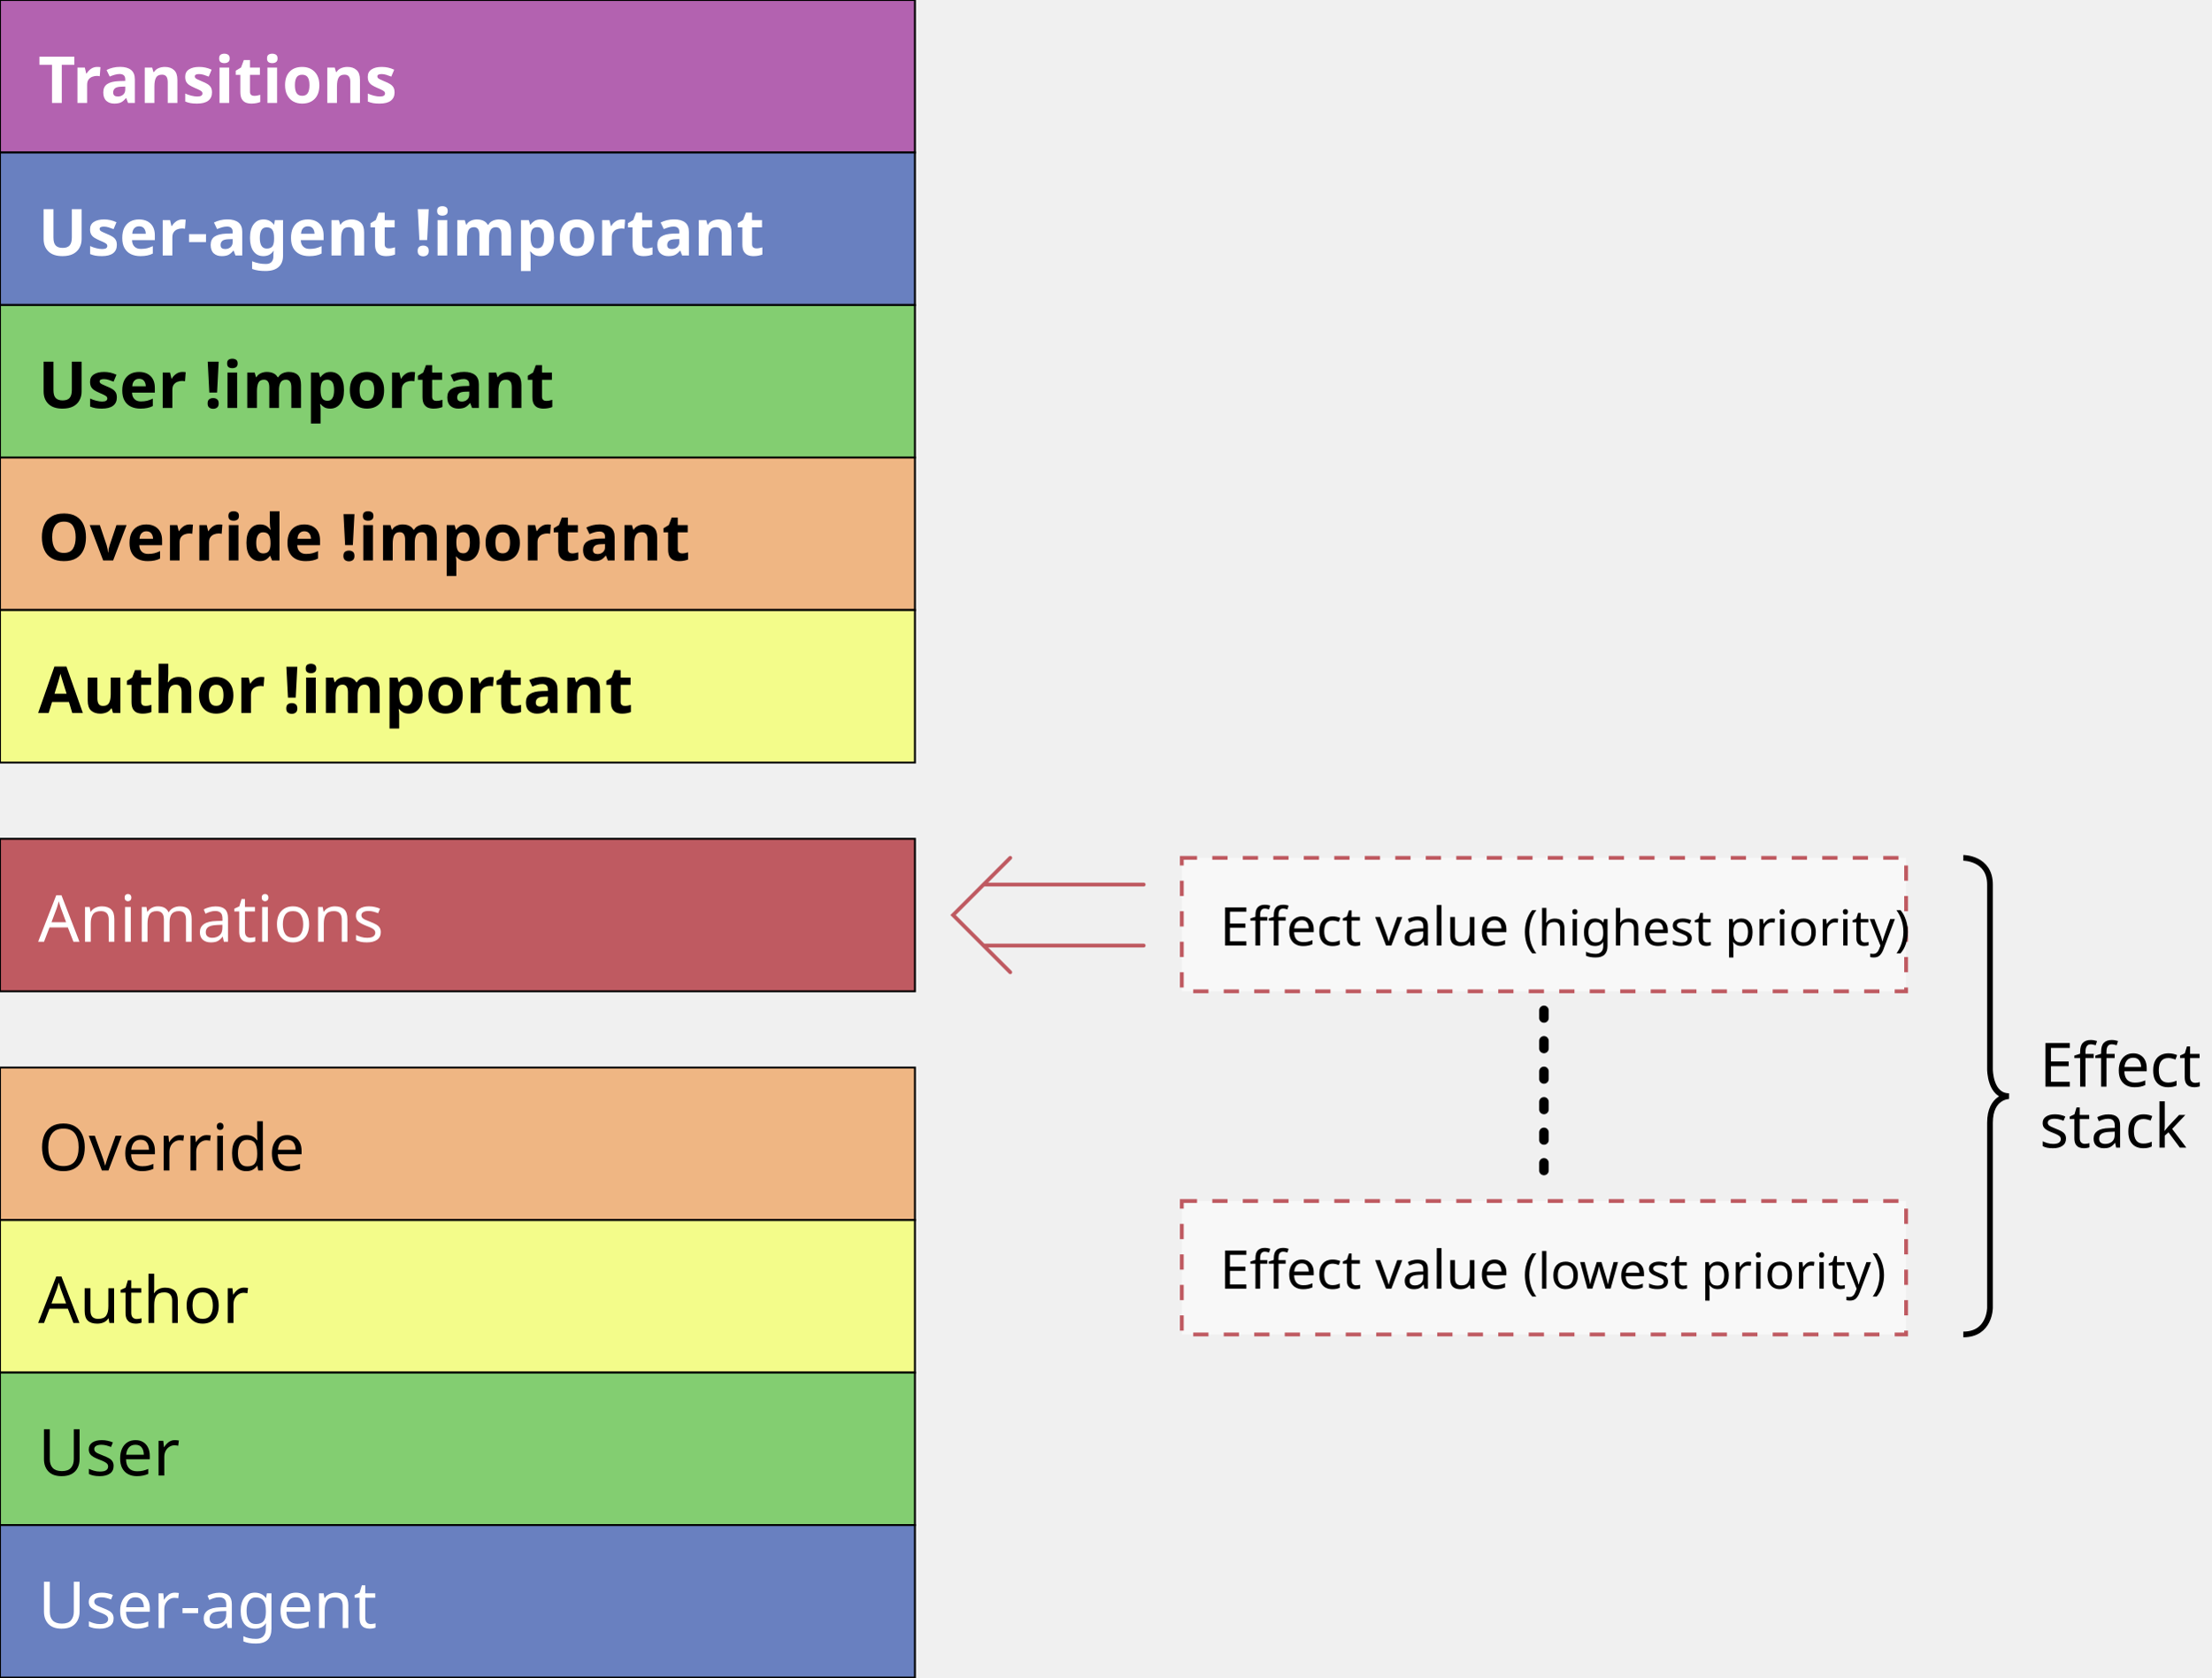
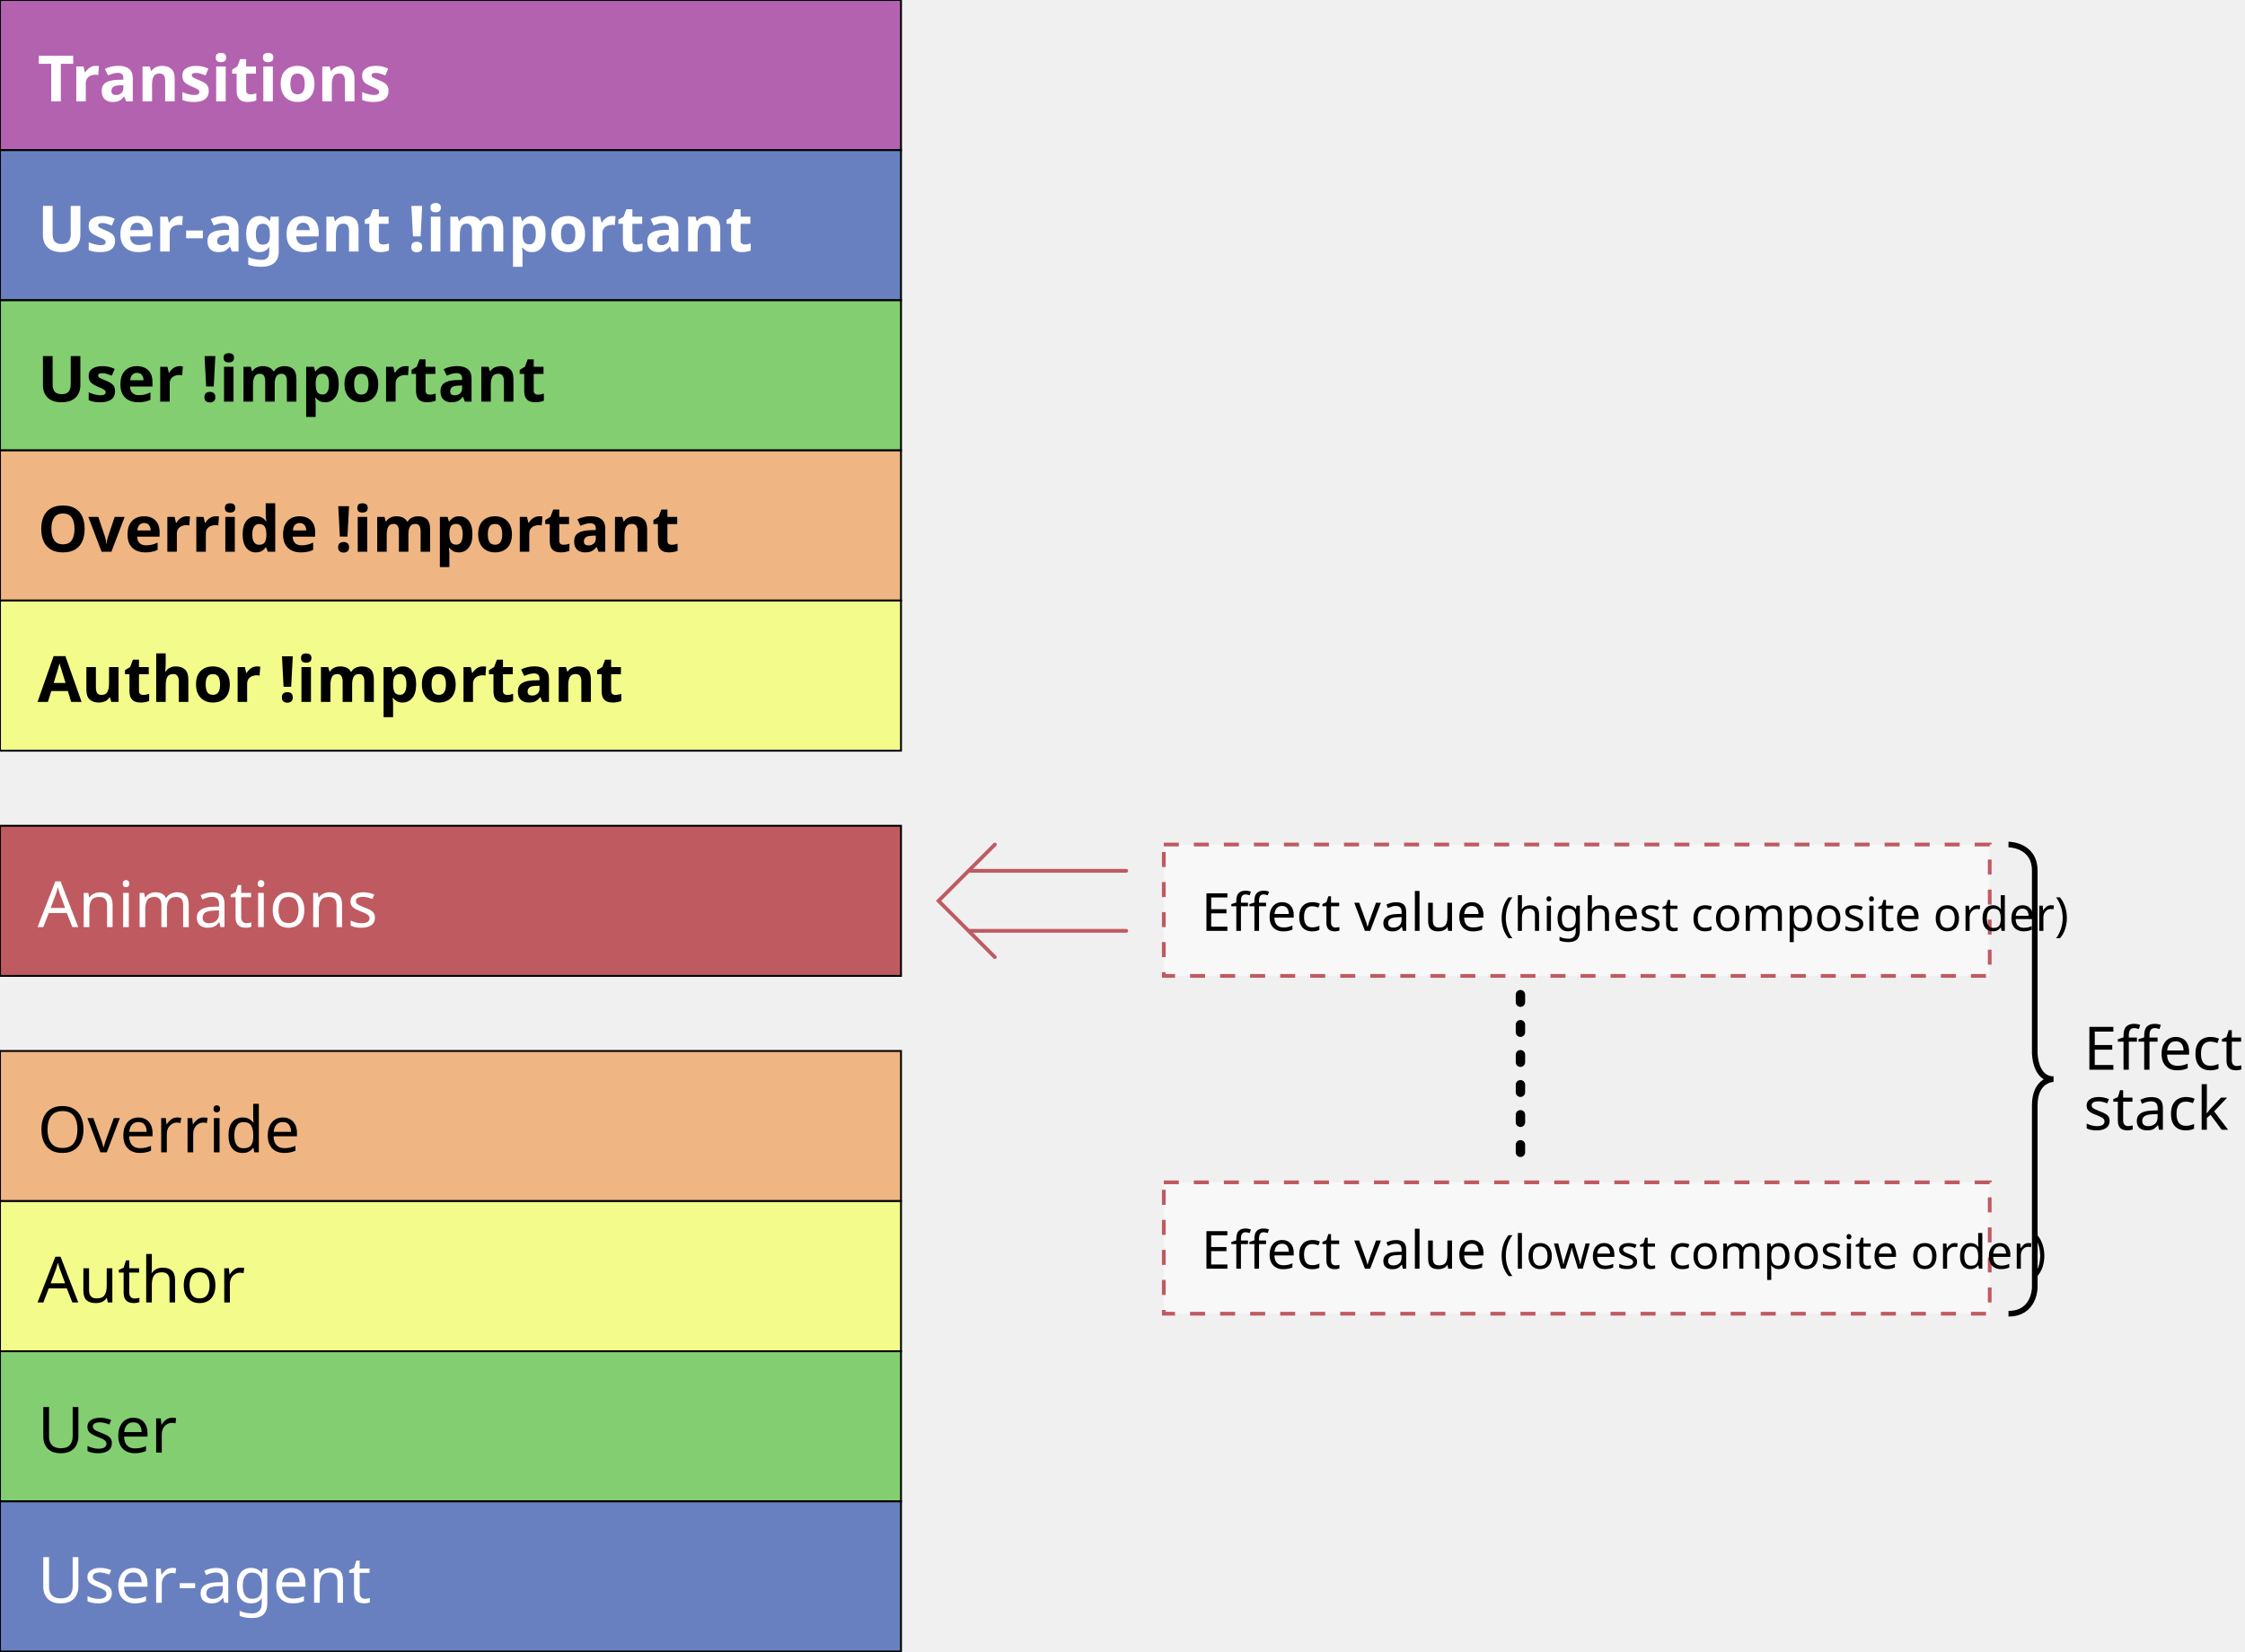
- <svg xmlns="http://www.w3.org/2000/svg" width="100%" height="100%" viewBox="0 0 580 440">
+ <svg xmlns="http://www.w3.org/2000/svg" width="100%" height="100%" viewBox="0 0 598 440">
  <defs>
    <style type="text/css">
      svg {
        font-size: 19px;
        font-family: sans-serif;
      }

      /*
       * Line work
       */
      .dashLine {
        fill: none;
        stroke: black;
        stroke-dasharray: 2 6;
        stroke-width: 2.5;
        stroke-linecap: round;
      }
      .bracket {
        stroke: black;
        stroke-width: 1.5;
        fill: none;
      }
      .openArrow {
        stroke: #bf5a61;
        stroke-width: 1;
        stroke-linecap: round;
        fill: none;
      }

      /*
       * Layers
       */
      .layer .box {
        stroke: black;
        stroke-width: 0.5px;
      }
      .layer.ua .box {
        fill: #6980c0;
      }
      .layer.user .box {
        fill: #83ce71;
      }
      .layer.author .box {
        fill: #f3fc8a;
      }
      .layer.override .box {
        fill: #efb683;
      }
      .layer.anim .box {
        fill: #bf5a61;
      }
      .layer.trans .box {
        fill: #b362b0;
      }

      .layer.ua text,
      .layer.anim text,
      .layer.trans text {
        fill: white;
      }
      .layer.trans .label {
        font-weight: bold;
      }

      .expandedLayer .layer.anim text {
        fill: black;
      }
      .expandedLayer .layer .box {
        fill: white;
        fill-opacity: 0.5;
        stroke: #bf5a61;
        stroke-width: 1px;
        stroke-dasharray: 4 4;
      }

      /*
       * Text labels
       */
      .label {
        font-size: 17px;
      }
      .label.small {
        font-size: 14px;
      }
      .important .label {
        font-weight: bold;
      }
-       .priorityLabel {
-         font-size: 13px;
+       .compositeOrderLabel {
+         font-size: 12.5px;
      }
      .bracketLabel {
        font-size: 16px;
      }
    </style>
  </defs>
  <g transform="translate(0 0)" class="layer trans">
    <rect class="box" width="240" height="40" />
    <text class="label" x="10" y="27">Transitions</text>
  </g>
  <g transform="translate(0 40)" class="layer ua important">
    <rect class="box" width="240" height="40" />
    <text class="label" x="10" y="27">User-agent !important</text>
  </g>
  <g transform="translate(0 80)" class="layer user important">
    <rect class="box" width="240" height="40" />
    <text class="label" x="10" y="27">User !important</text>
  </g>
  <g transform="translate(0 120)" class="layer override important">
    <rect class="box" width="240" height="40" />
    <text class="label" x="10" y="27">Override !important</text>
  </g>
  <g transform="translate(0 160)" class="layer author important">
    <rect class="box" width="240" height="40" />
    <text class="label" x="10" y="27">Author !important</text>
  </g>
  <g transform="translate(0 220)" class="layer anim">
    <rect class="box" width="240" height="40" />
    <text class="label" x="10" y="27">Animations</text>
  </g>
  <g transform="translate(270 190)" class="expandedLayer">
    <path d="M30 42h-42m7-7l-15 15l15 15m-7-7h42" class="openArrow" />
    <g transform="translate(40 35)" class="layer anim">
-       <rect class="box" width="190" height="35" />
-       <text class="label small" x="10" y="23">Effect
-         value <tspan class="priorityLabel">(highest
-         priority)</tspan>
+       <rect class="box" width="220" height="35" />
+       <text class="label small" x="10" y="23" textLength="202">Effect
+         value <tspan class="compositeOrderLabel">(highest
+         composite order)</tspan>
      </text>
    </g>
    <path d="M135 75v45" class="dashLine" />
    <g transform="translate(40 125)" class="layer anim">
-       <rect class="box" width="190" height="35" />
-       <text class="label small" x="10" y="23">Effect
-         value <tspan class="priorityLabel">(lowest
-         priority)</tspan>
+       <rect class="box" width="220" height="35" />
+       <text class="label small" x="10" y="23" textLength="202">Effect
+         value <tspan class="compositeOrderLabel">(lowest
+         composite order)</tspan>
      </text>
    </g>
-     <path d="M245 35s7 0 7 7v48.5s0 7 5 7c0 0-5 0-5 7v48.5s0 7-7 7" class="bracket" />
-     <text x="265" y="95" class="bracketLabel">Effect
-       <tspan x="265" dy="1em">stack</tspan>
+     <path d="M265 35s7 0 7 7v48.5s0 7 5 7c0 0-5 0-5 7v48.5s0 7-7 7" class="bracket" />
+     <text x="285" y="95" class="bracketLabel">Effect
+       <tspan x="285" dy="1em">stack</tspan>
    </text>
  </g>
  <g transform="translate(0 280)" class="layer override">
    <rect class="box" width="240" height="40" />
    <text class="label" x="10" y="27">Override</text>
  </g>
  <g transform="translate(0 320)" class="layer author">
    <rect class="box" width="240" height="40" />
    <text class="label" x="10" y="27">Author</text>
  </g>
  <g transform="translate(0 360)" class="layer user">
    <rect class="box" width="240" height="40" />
    <text class="label" x="10" y="27">User</text>
  </g>
  <g transform="translate(0 400)" class="layer ua">
    <rect class="box" width="240" height="40" />
    <text class="label" x="10" y="27">User-agent</text>
  </g>
</svg>
